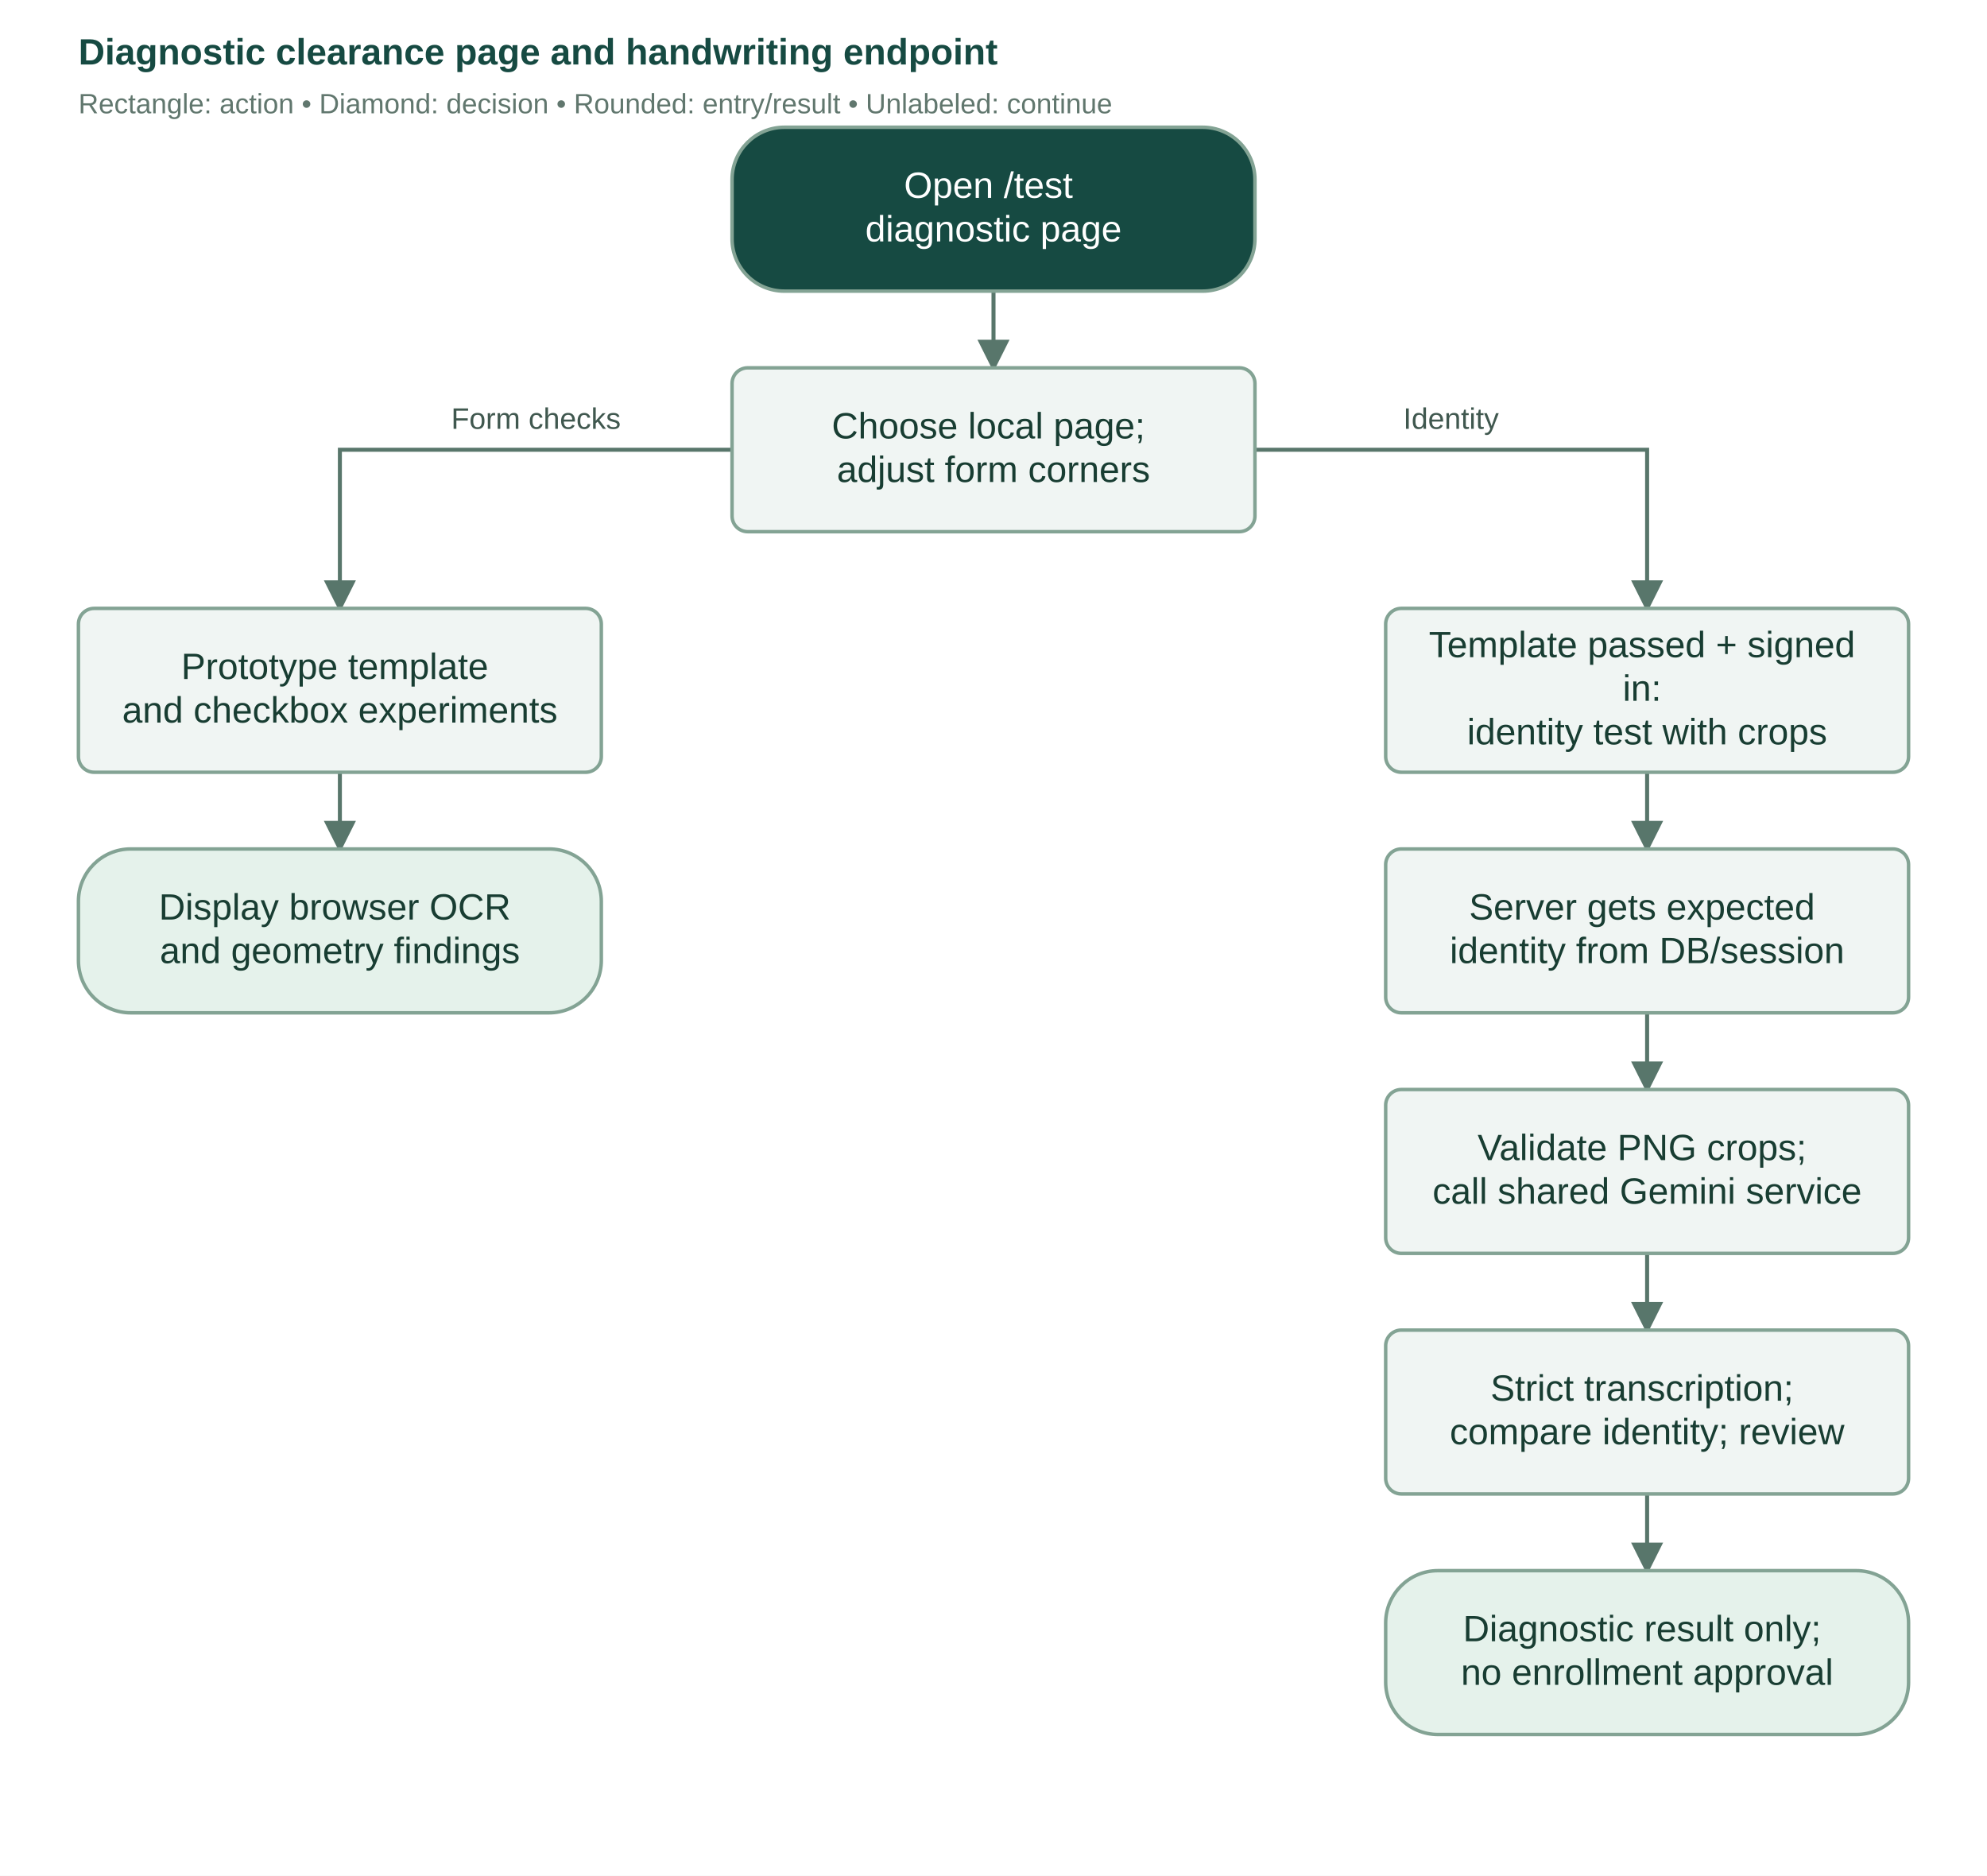
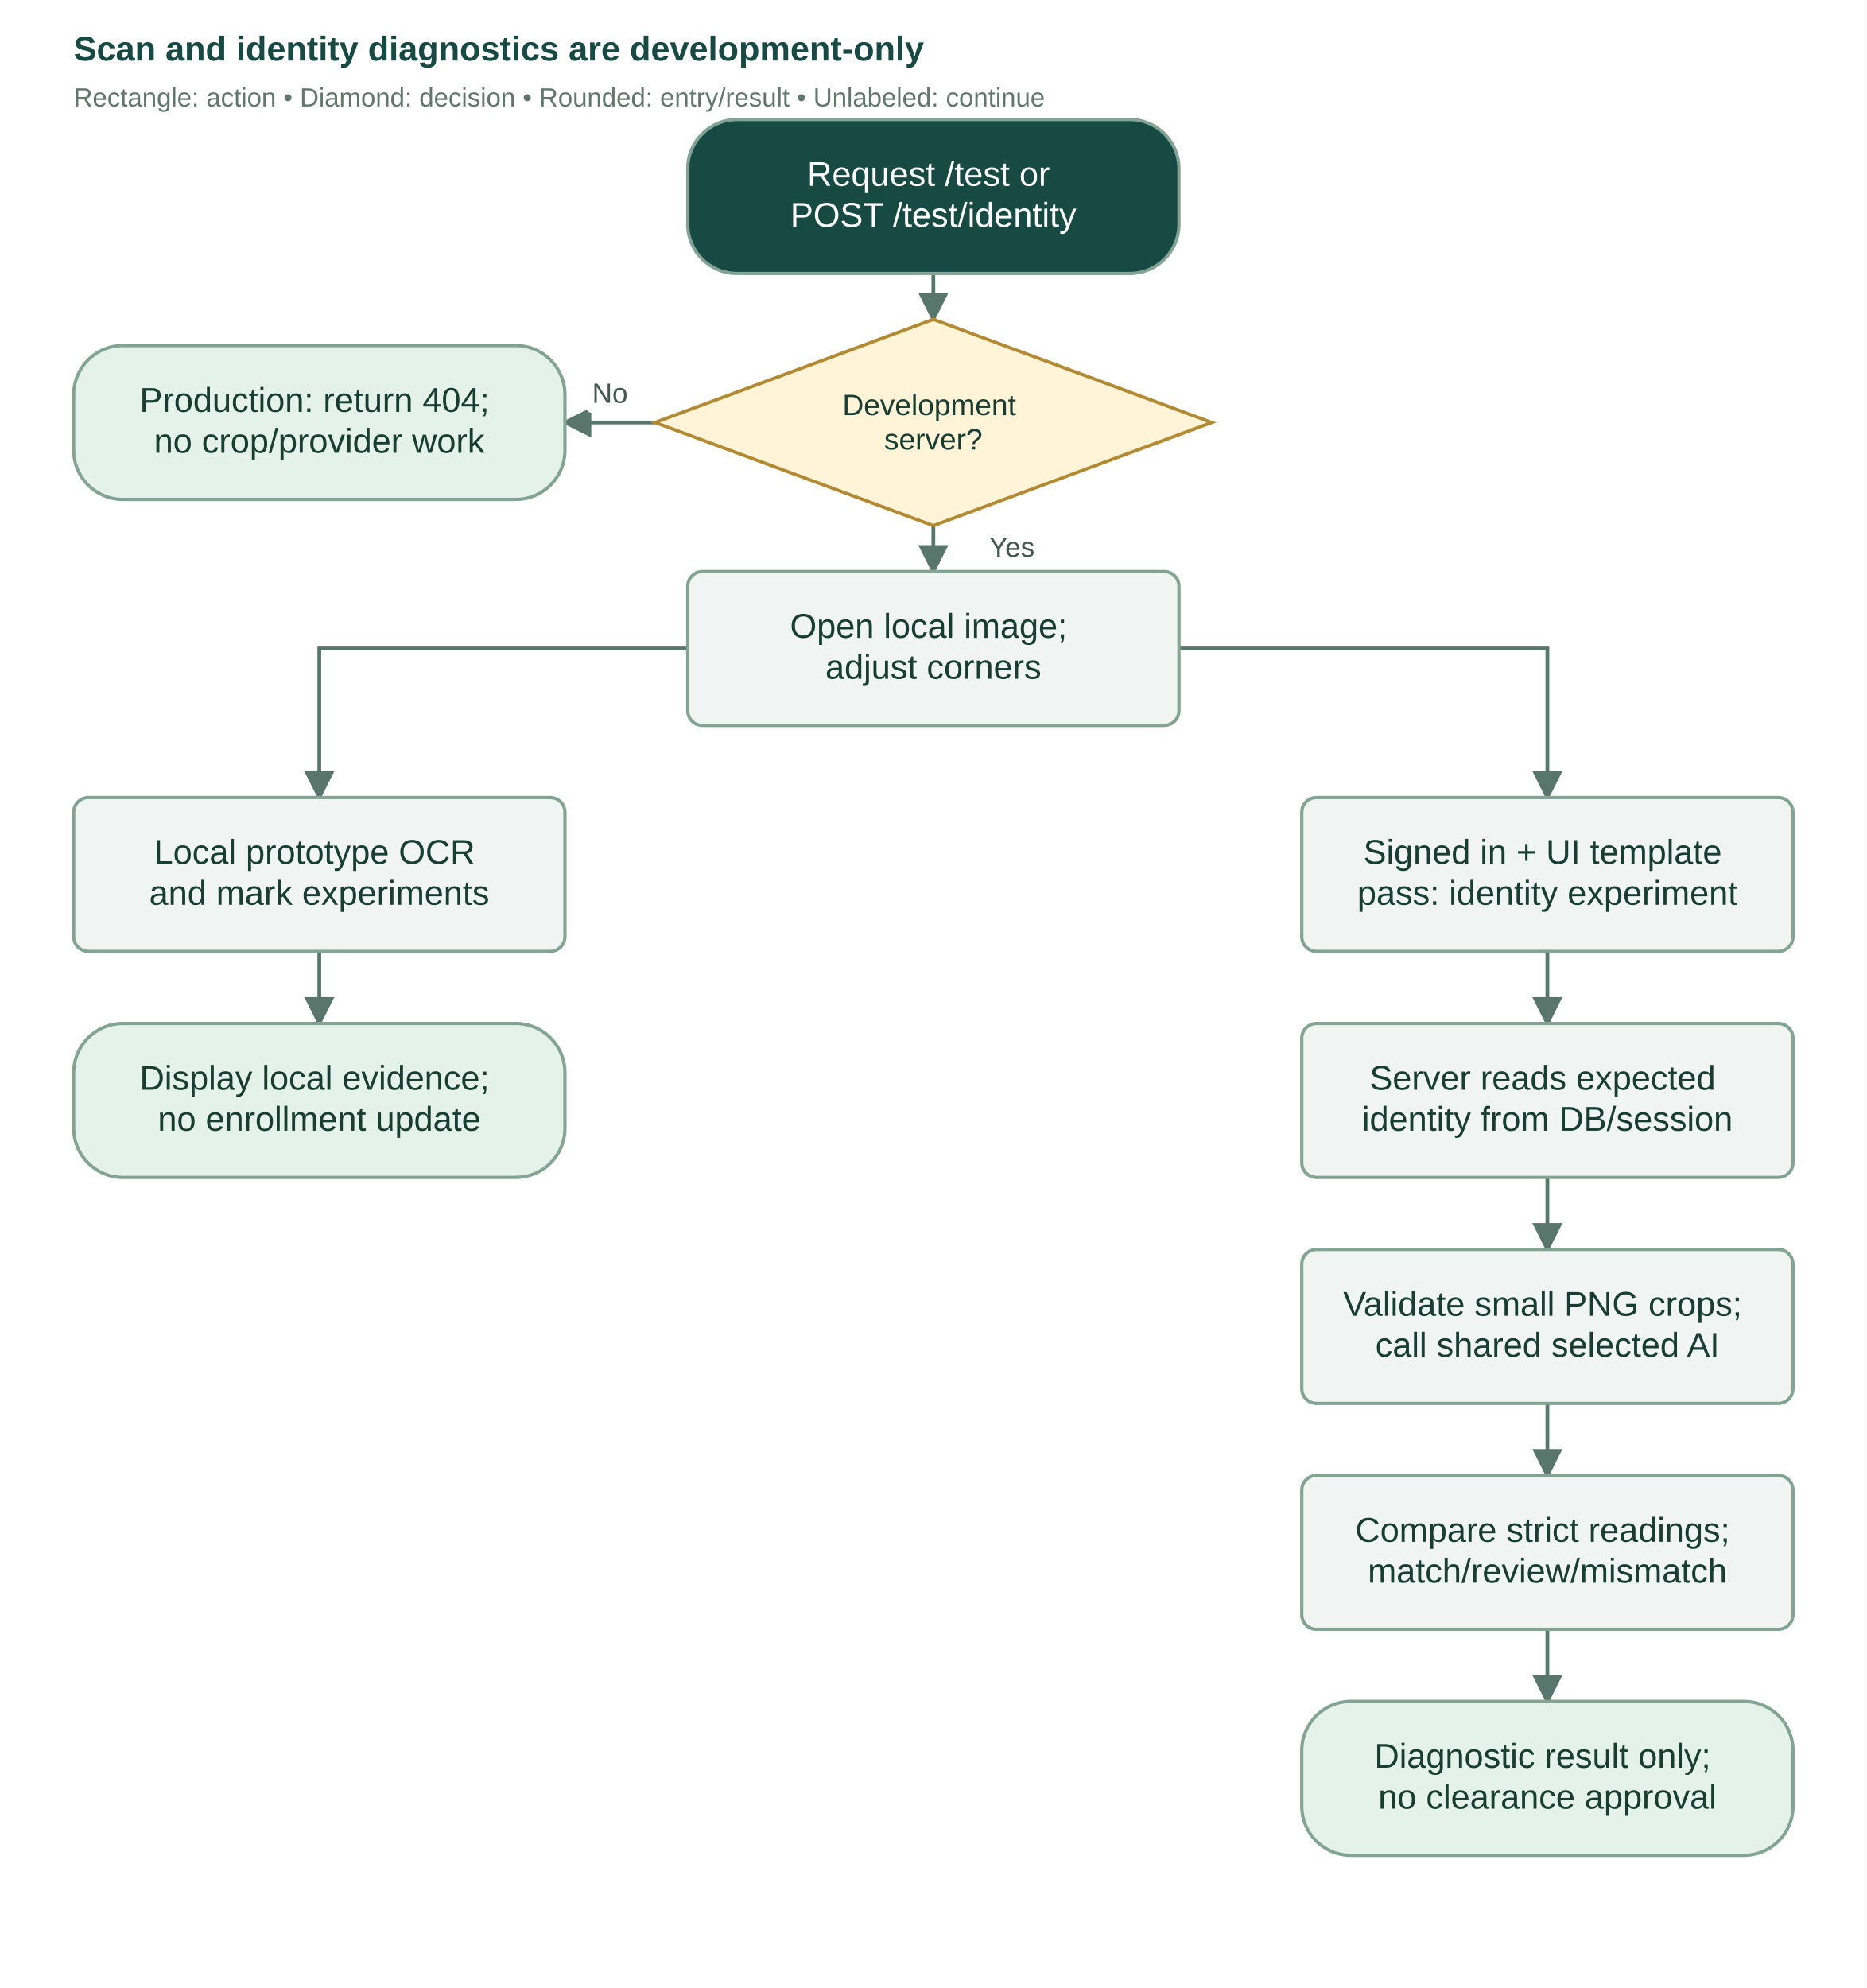
- <svg xmlns="http://www.w3.org/2000/svg" width="1140" height="1076" viewBox="0 0 1140 1076">
+ <svg xmlns="http://www.w3.org/2000/svg" width="1140" height="1214" viewBox="0 0 1140 1214">
  <rect width="100%" height="100%" fill="white" />
  <defs>
    <marker id="arrow" markerWidth="9" markerHeight="9" refX="7" refY="4" orient="auto">
      <path d="M0,0 L8,4 L0,8 z" fill="#58766b" />
    </marker>
  </defs>
-   <text x="45" y="37" font-family="Arial" font-size="21" font-weight="bold" fill="#164a42">Diagnostic clearance page and handwriting endpoint</text>
+   <text x="45" y="37" font-family="Arial" font-size="21" font-weight="bold" fill="#164a42">Scan and identity diagnostics are development-only</text>
  <text x="45" y="65" font-family="Arial" font-size="16" fill="#61776e">Rectangle: action  •  Diamond: decision  •  Rounded: entry/result  •  Unlabeled: continue</text>
-   <polyline points="570,167 570,211" fill="none" stroke="#58766b" stroke-width="2.3" marker-end="url(#arrow)" />
-   <polyline points="420,258 195,258 195,349" fill="none" stroke="#58766b" stroke-width="2.3" marker-end="url(#arrow)" />
-   <rect x="251.35" y="229" width="112.3" height="23" rx="3" fill="white" />
-   <text x="307.5" y="246" text-anchor="middle" font-family="Arial" font-size="17" fill="#40584f">Form checks</text>
-   <polyline points="720,258 945,258 945,349" fill="none" stroke="#58766b" stroke-width="2.3" marker-end="url(#arrow)" />
-   <rect x="790.3" y="229" width="84.4" height="23" rx="3" fill="white" />
-   <text x="832.5" y="246" text-anchor="middle" font-family="Arial" font-size="17" fill="#40584f">Identity</text>
-   <polyline points="195,443 195,487" fill="none" stroke="#58766b" stroke-width="2.3" marker-end="url(#arrow)" />
-   <polyline points="945,443 945,487" fill="none" stroke="#58766b" stroke-width="2.3" marker-end="url(#arrow)" />
+   <polyline points="570,167 570,195" fill="none" stroke="#58766b" stroke-width="2.3" marker-end="url(#arrow)" />
+   <polyline points="400,258 345,258" fill="none" stroke="#58766b" stroke-width="2.3" marker-end="url(#arrow)" />
+   <rect x="358.2" y="229" width="28.6" height="23" rx="3" fill="white" />
+   <text x="372.5" y="246" text-anchor="middle" font-family="Arial" font-size="17" fill="#40584f">No</text>
+   <polyline points="570,321 570,349" fill="none" stroke="#58766b" stroke-width="2.3" marker-end="url(#arrow)" />
+   <rect x="599.05" y="323" width="37.9" height="23" rx="3" fill="white" />
+   <text x="618" y="340" text-anchor="middle" font-family="Arial" font-size="17" fill="#40584f">Yes</text>
+   <polyline points="420,396 195,396 195,487" fill="none" stroke="#58766b" stroke-width="2.3" marker-end="url(#arrow)" />
+   <polyline points="720,396 945,396 945,487" fill="none" stroke="#58766b" stroke-width="2.3" marker-end="url(#arrow)" />
+   <polyline points="195,581 195,625" fill="none" stroke="#58766b" stroke-width="2.3" marker-end="url(#arrow)" />
  <polyline points="945,581 945,625" fill="none" stroke="#58766b" stroke-width="2.3" marker-end="url(#arrow)" />
  <polyline points="945,719 945,763" fill="none" stroke="#58766b" stroke-width="2.3" marker-end="url(#arrow)" />
  <polyline points="945,857 945,901" fill="none" stroke="#58766b" stroke-width="2.3" marker-end="url(#arrow)" />
+   <polyline points="945,995 945,1039" fill="none" stroke="#58766b" stroke-width="2.3" marker-end="url(#arrow)" />
  <rect x="420" y="73" width="300" height="94" rx="30" fill="#164a42" stroke="#83a394" stroke-width="2" />
  <text x="570" y="113.5" text-anchor="middle" font-family="Arial" font-size="21" fill="white">
-     <tspan x="570" dy="0">Open /test</tspan>
-     <tspan x="570" dy="25">diagnostic page</tspan>
+     <tspan x="570" dy="0">Request /test or</tspan>
+     <tspan x="570" dy="25">POST /test/identity</tspan>
  </text>
-   <rect x="420" y="211" width="300" height="94" rx="9" fill="#f0f5f3" stroke="#83a394" stroke-width="2" />
-   <text x="570" y="251.5" text-anchor="middle" font-family="Arial" font-size="21" fill="#183d32">
-     <tspan x="570" dy="0">Choose local page;</tspan>
-     <tspan x="570" dy="25">adjust form corners</tspan>
+   <polygon points="570,195 740,258 570,321 400,258" fill="#fff4d8" stroke="#b18a32" stroke-width="2" />
+   <text x="570" y="253.5" text-anchor="middle" font-family="Arial" font-size="18" fill="#183d32">
+     <tspan x="570" dy="0">Development</tspan>
+     <tspan x="570" dy="21">server?</tspan>
  </text>
-   <rect x="45" y="349" width="300" height="94" rx="9" fill="#f0f5f3" stroke="#83a394" stroke-width="2" />
-   <text x="195" y="389.5" text-anchor="middle" font-family="Arial" font-size="21" fill="#183d32">
-     <tspan x="195" dy="0">Prototype template</tspan>
-     <tspan x="195" dy="25">and checkbox experiments</tspan>
+   <rect x="45" y="211" width="300" height="94" rx="30" fill="#e5f2eb" stroke="#83a394" stroke-width="2" />
+   <text x="195" y="251.5" text-anchor="middle" font-family="Arial" font-size="21" fill="#183d32">
+     <tspan x="195" dy="0">Production: return 404;</tspan>
+     <tspan x="195" dy="25">no crop/provider work</tspan>
  </text>
-   <rect x="795" y="349" width="300" height="94" rx="9" fill="#f0f5f3" stroke="#83a394" stroke-width="2" />
-   <text x="945" y="377" text-anchor="middle" font-family="Arial" font-size="21" fill="#183d32">
-     <tspan x="945" dy="0">Template passed + signed</tspan>
-     <tspan x="945" dy="25">in:</tspan>
-     <tspan x="945" dy="25">identity test with crops</tspan>
+   <rect x="420" y="349" width="300" height="94" rx="9" fill="#f0f5f3" stroke="#83a394" stroke-width="2" />
+   <text x="570" y="389.5" text-anchor="middle" font-family="Arial" font-size="21" fill="#183d32">
+     <tspan x="570" dy="0">Open local image;</tspan>
+     <tspan x="570" dy="25">adjust corners</tspan>
  </text>
-   <rect x="45" y="487" width="300" height="94" rx="30" fill="#e5f2eb" stroke="#83a394" stroke-width="2" />
+   <rect x="45" y="487" width="300" height="94" rx="9" fill="#f0f5f3" stroke="#83a394" stroke-width="2" />
  <text x="195" y="527.5" text-anchor="middle" font-family="Arial" font-size="21" fill="#183d32">
-     <tspan x="195" dy="0">Display browser OCR</tspan>
-     <tspan x="195" dy="25">and geometry findings</tspan>
+     <tspan x="195" dy="0">Local prototype OCR</tspan>
+     <tspan x="195" dy="25">and mark experiments</tspan>
  </text>
  <rect x="795" y="487" width="300" height="94" rx="9" fill="#f0f5f3" stroke="#83a394" stroke-width="2" />
  <text x="945" y="527.5" text-anchor="middle" font-family="Arial" font-size="21" fill="#183d32">
-     <tspan x="945" dy="0">Server gets expected</tspan>
-     <tspan x="945" dy="25">identity from DB/session</tspan>
+     <tspan x="945" dy="0">Signed in + UI template</tspan>
+     <tspan x="945" dy="25">pass: identity experiment</tspan>
+   </text>
+   <rect x="45" y="625" width="300" height="94" rx="30" fill="#e5f2eb" stroke="#83a394" stroke-width="2" />
+   <text x="195" y="665.5" text-anchor="middle" font-family="Arial" font-size="21" fill="#183d32">
+     <tspan x="195" dy="0">Display local evidence;</tspan>
+     <tspan x="195" dy="25">no enrollment update</tspan>
  </text>
  <rect x="795" y="625" width="300" height="94" rx="9" fill="#f0f5f3" stroke="#83a394" stroke-width="2" />
  <text x="945" y="665.5" text-anchor="middle" font-family="Arial" font-size="21" fill="#183d32">
-     <tspan x="945" dy="0">Validate PNG crops;</tspan>
-     <tspan x="945" dy="25">call shared Gemini service</tspan>
+     <tspan x="945" dy="0">Server reads expected</tspan>
+     <tspan x="945" dy="25">identity from DB/session</tspan>
  </text>
  <rect x="795" y="763" width="300" height="94" rx="9" fill="#f0f5f3" stroke="#83a394" stroke-width="2" />
  <text x="945" y="803.5" text-anchor="middle" font-family="Arial" font-size="21" fill="#183d32">
-     <tspan x="945" dy="0">Strict transcription;</tspan>
-     <tspan x="945" dy="25">compare identity; review</tspan>
+     <tspan x="945" dy="0">Validate small PNG crops;</tspan>
+     <tspan x="945" dy="25">call shared selected AI</tspan>
  </text>
-   <rect x="795" y="901" width="300" height="94" rx="30" fill="#e5f2eb" stroke="#83a394" stroke-width="2" />
+   <rect x="795" y="901" width="300" height="94" rx="9" fill="#f0f5f3" stroke="#83a394" stroke-width="2" />
  <text x="945" y="941.5" text-anchor="middle" font-family="Arial" font-size="21" fill="#183d32">
+     <tspan x="945" dy="0">Compare strict readings;</tspan>
+     <tspan x="945" dy="25">match/review/mismatch</tspan>
+   </text>
+   <rect x="795" y="1039" width="300" height="94" rx="30" fill="#e5f2eb" stroke="#83a394" stroke-width="2" />
+   <text x="945" y="1079.5" text-anchor="middle" font-family="Arial" font-size="21" fill="#183d32">
    <tspan x="945" dy="0">Diagnostic result only;</tspan>
-     <tspan x="945" dy="25">no enrollment approval</tspan>
+     <tspan x="945" dy="25">no clearance approval</tspan>
  </text>
</svg>
